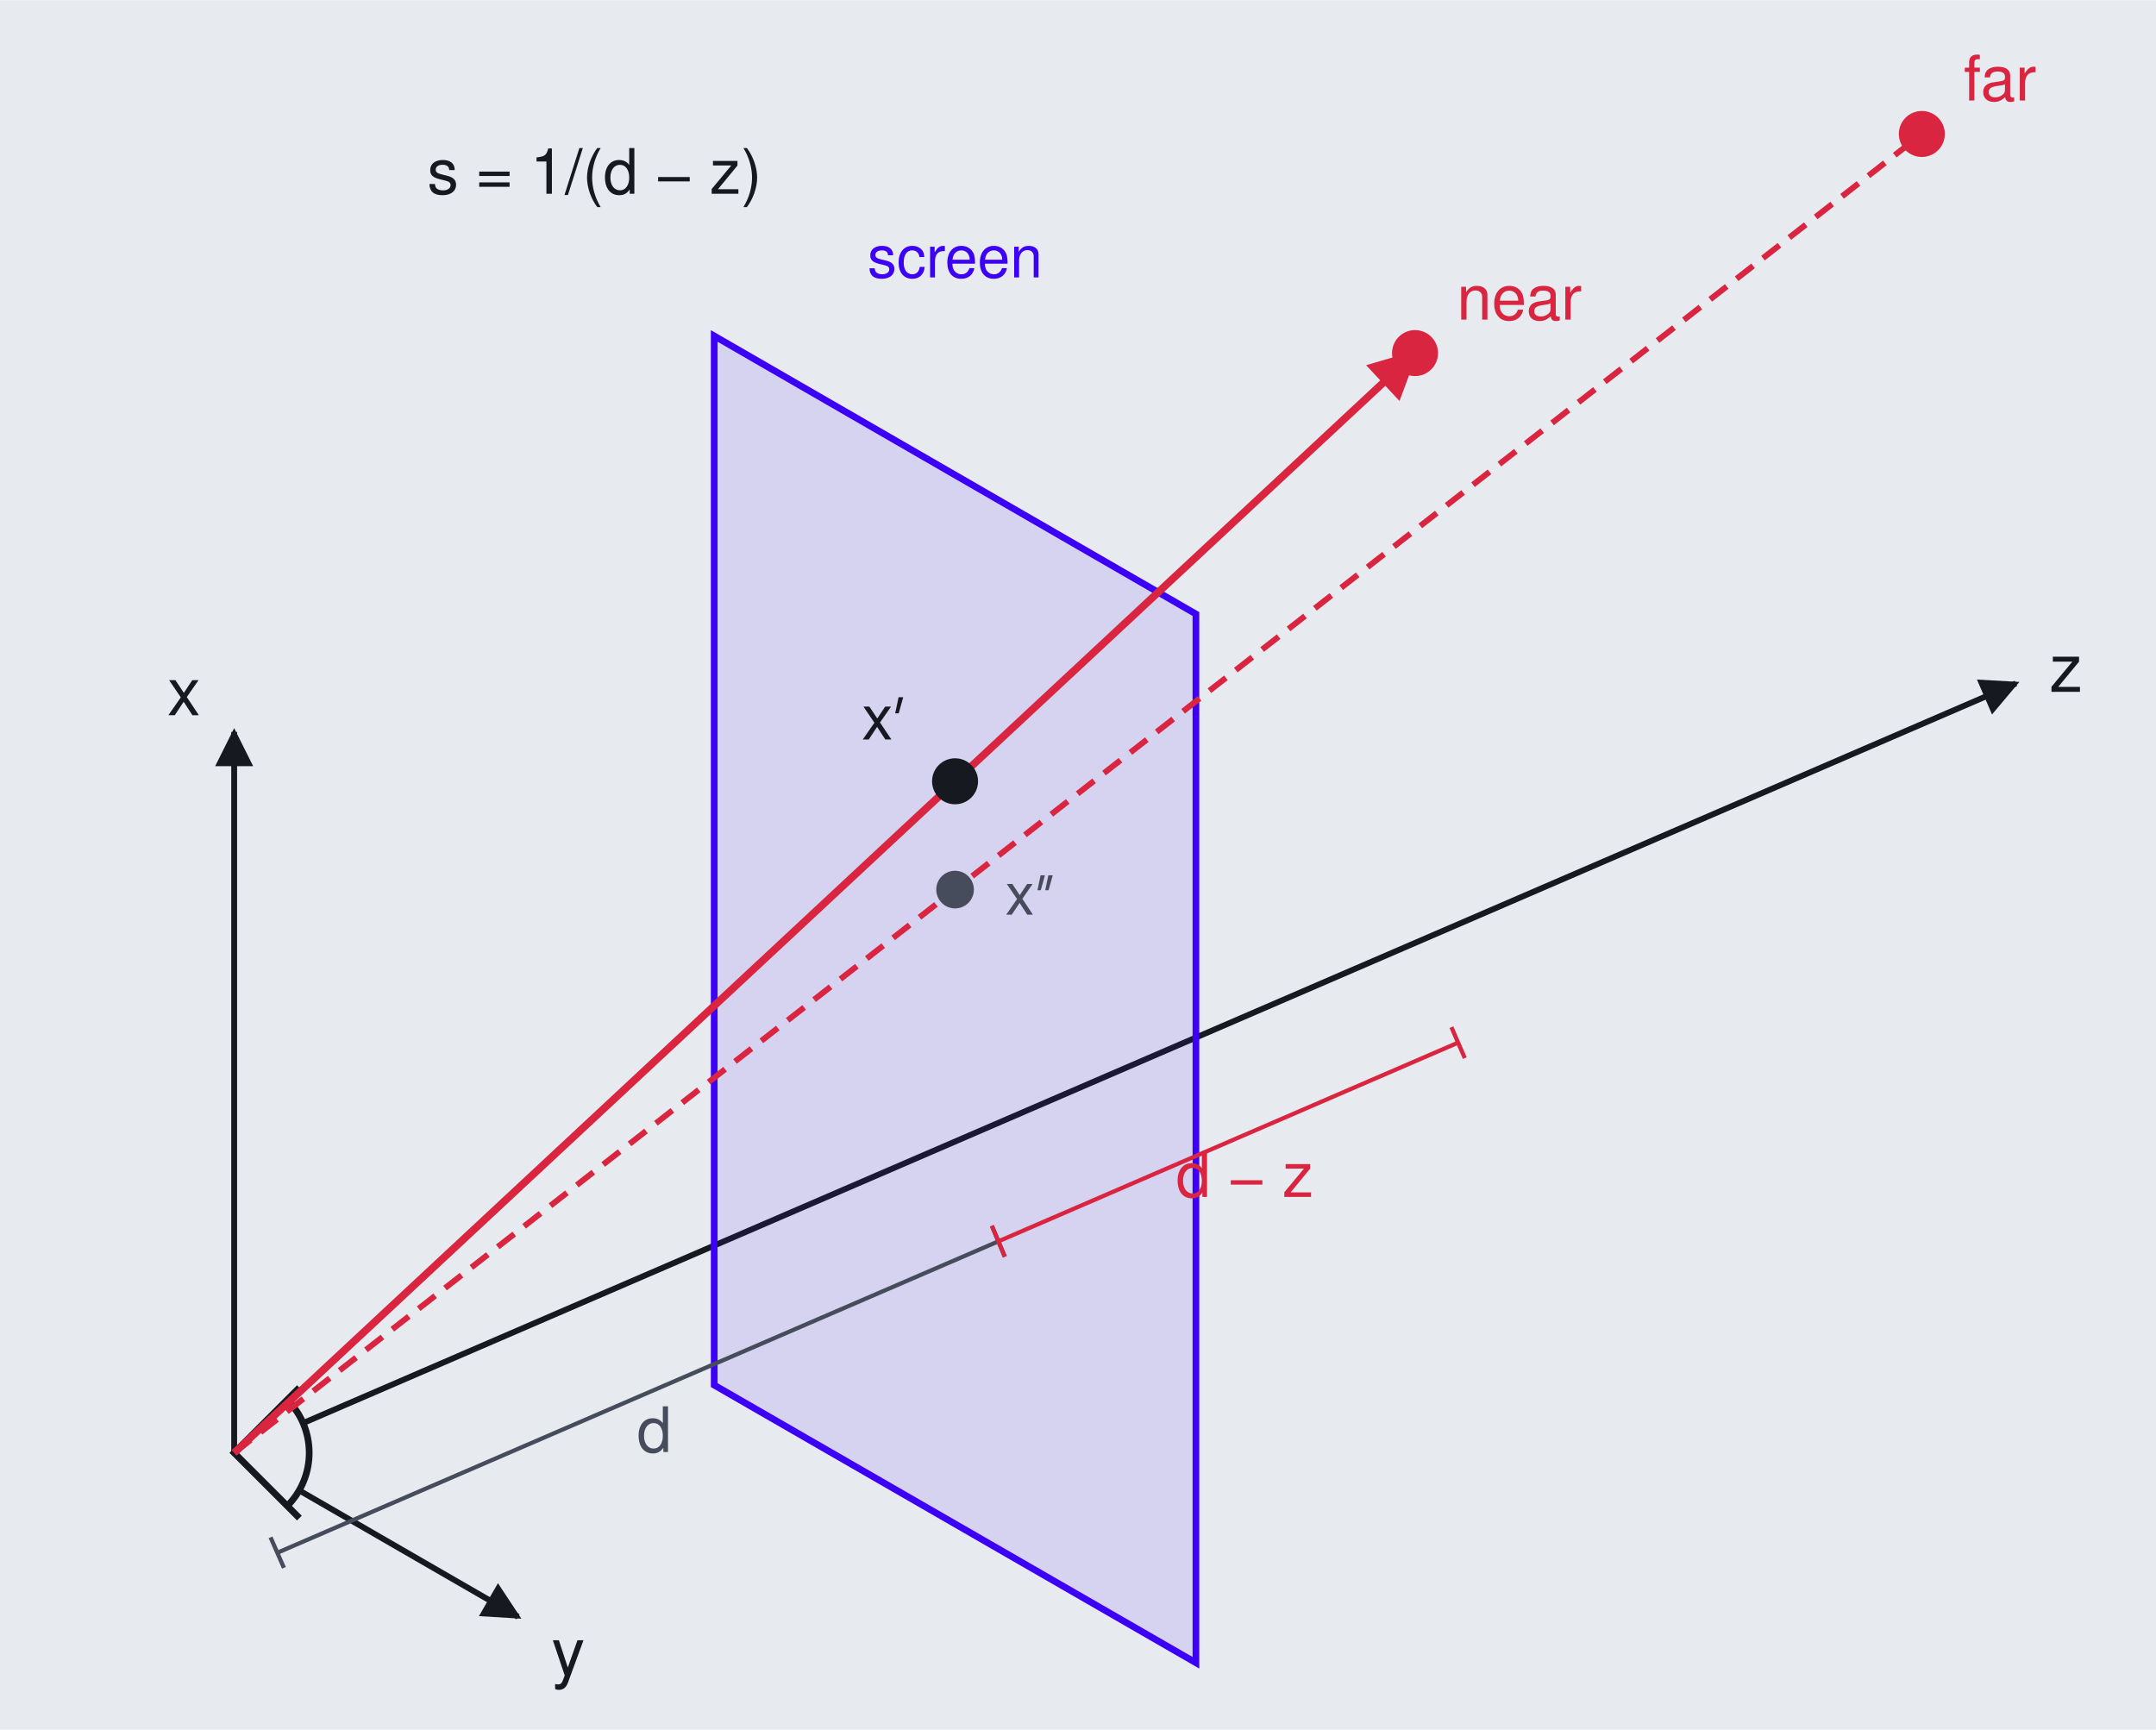
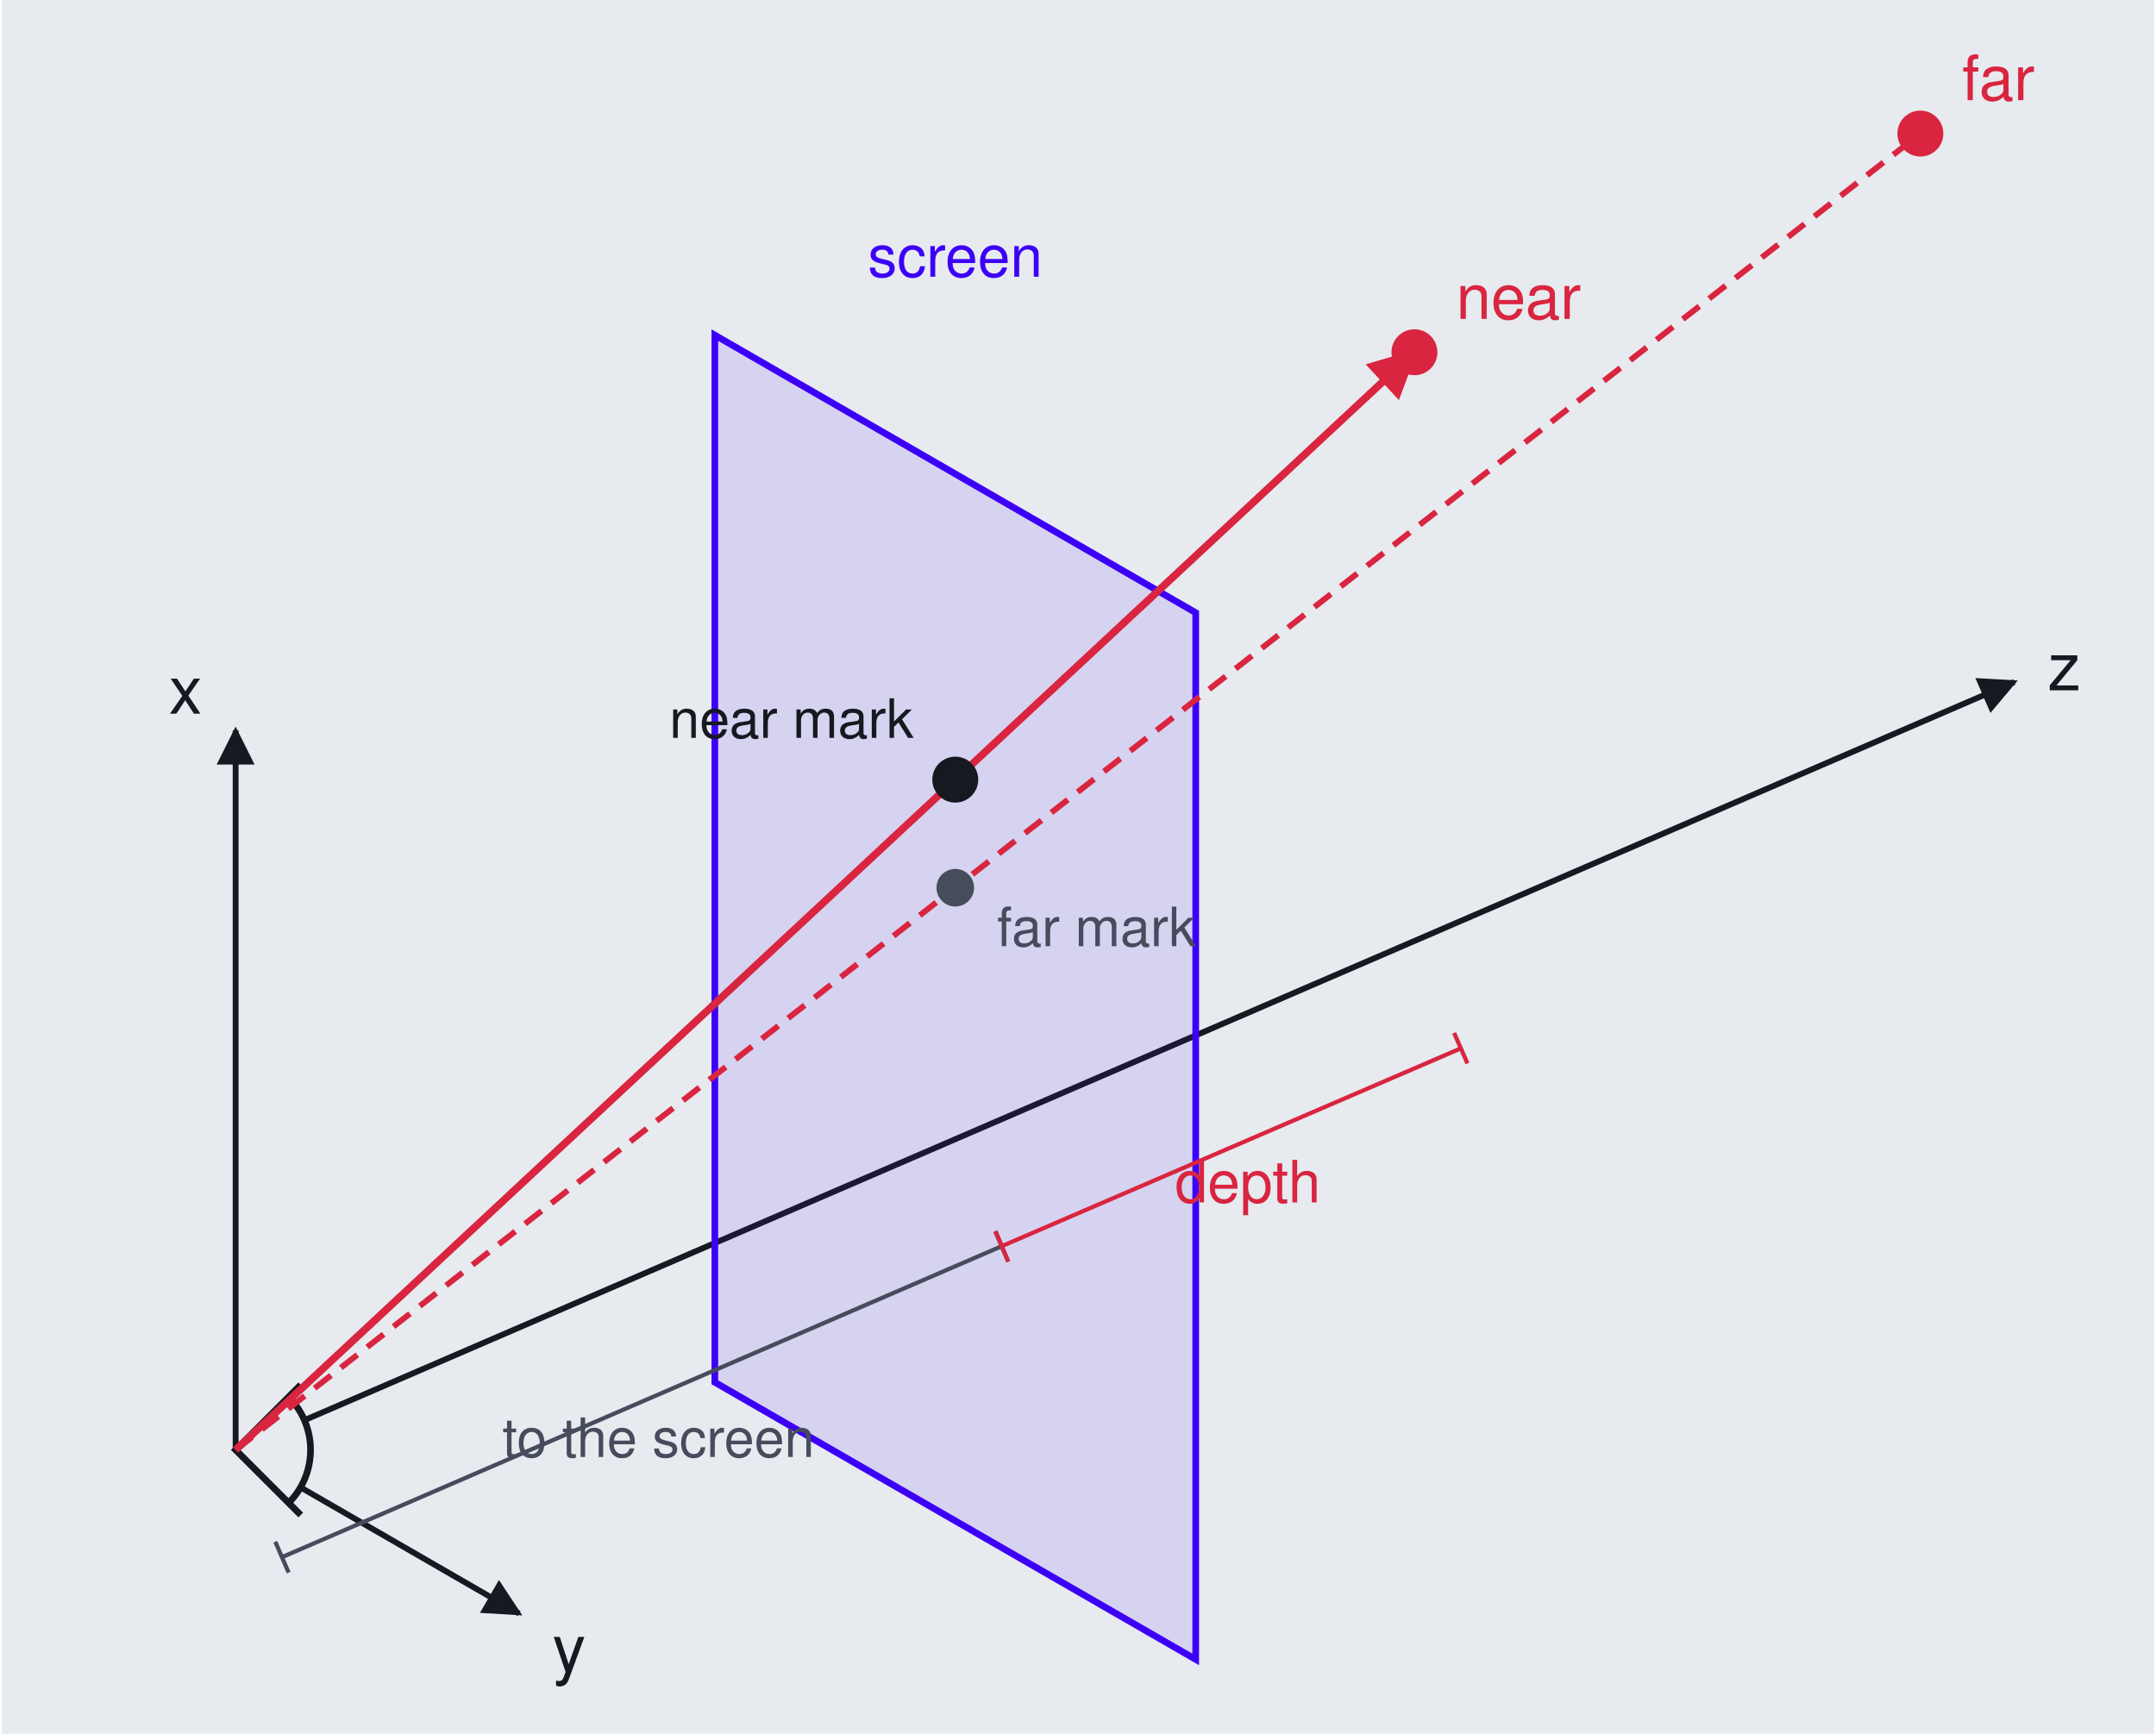
- <svg xmlns="http://www.w3.org/2000/svg" viewBox="14.0 -97.4 515.6 413.6" width="516" height="414" role="img">
-   <rect x="14.0" y="-97.4" width="515.6" height="413.6" fill="#e7eaef" />
+ <svg xmlns="http://www.w3.org/2000/svg" viewBox="14.0 -97.4 515.6 415.4" width="516" height="415" role="img">
+   <rect x="14.0" y="-97.4" width="515.6" height="415.4" fill="#e7eaef" />
  <defs>
    <marker id="fp-ink" viewBox="0 0 10 10" refX="9" refY="5" markerWidth="6.5" markerHeight="6.5" orient="auto">
      <path d="M0,0 L10,5 L0,10 z" fill="#171920" />
    </marker>
    <marker id="fp-coral" viewBox="0 0 10 10" refX="9" refY="5" markerWidth="6.5" markerHeight="6.5" orient="auto">
      <path d="M0,0 L10,5 L0,10 z" fill="#d9253f" />
    </marker>
    <marker id="fp-blue" viewBox="0 0 10 10" refX="9" refY="5" markerWidth="6.5" markerHeight="6.5" orient="auto">
      <path d="M0,0 L10,5 L0,10 z" fill="#3c00f7" />
    </marker>
  </defs>
  <line x1="70.0" y1="250.0" x2="496.1" y2="66.0" stroke="#171920" stroke-width="1.4" fill="none" marker-end="url(#fp-ink)" />
  <line x1="70.0" y1="250.0" x2="70.0" y2="77.6" stroke="#171920" stroke-width="1.4" fill="none" marker-end="url(#fp-ink)" />
  <line x1="70.0" y1="250.0" x2="137.9" y2="289.2" stroke="#171920" stroke-width="1.4" fill="none" marker-end="url(#fp-ink)" />
  <text x="504.1" y="68.0" font-family="ui-monospace, GeistMonoVariableVF, Helvetica, monospace" font-size="16" fill="#171920" text-anchor="start">z</text>
  <text x="54.0" y="73.6" font-family="ui-monospace, GeistMonoVariableVF, Helvetica, monospace" font-size="16" fill="#171920" text-anchor="start">x</text>
  <text x="145.9" y="303.2" font-family="ui-monospace, GeistMonoVariableVF, Helvetica, monospace" font-size="16" fill="#171920" text-anchor="start">y</text>
  <polygon points="184.8,-17.1 300.0,49.4 300.0,300.2 184.8,233.8" fill="#3c00f7" fill-opacity="0.10" stroke="#3c00f7" stroke-width="1.6" />
  <text x="242.4" y="-31.1" font-family="ui-monospace, GeistMonoVariableVF, Helvetica, monospace" font-size="14" fill="#3c00f7" text-anchor="middle">screen</text>
  <path d="M70.0,250.0 L82.7,237.3 A18.0,18.0 0 0 1 82.7,262.7 Z" fill="#e7eaef" stroke="none" />
  <path d="M85.6,234.4 L70.0,250.0 L85.6,265.6" fill="none" stroke="#171920" stroke-width="1.6" stroke-linejoin="miter" />
  <path d="M82.7,237.3 A18.0,18.0 0 0 1 82.7,262.7" fill="none" stroke="#171920" stroke-width="1.6" />
  <line x1="70.0" y1="250.0" x2="352.4" y2="-13.0" stroke="#d9253f" stroke-width="1.8" fill="none" marker-end="url(#fp-coral)" />
  <line x1="70.0" y1="250.0" x2="473.6" y2="-65.4" stroke="#d9253f" stroke-width="1.4" fill="none" stroke-dasharray="5 3" />
  <circle cx="242.4" cy="89.4" r="5.5" fill="#171920" />
  <circle cx="242.4" cy="115.3" r="4.5" fill="#464c5c" />
  <circle cx="352.4" cy="-13.0" r="5.5" fill="#d9253f" />
  <circle cx="473.6" cy="-65.4" r="5.5" fill="#d9253f" />
  <text x="362.4" y="-21.0" font-family="ui-monospace, GeistMonoVariableVF, Helvetica, monospace" font-size="15" fill="#d9253f" text-anchor="start">near</text>
  <text x="483.6" y="-73.4" font-family="ui-monospace, GeistMonoVariableVF, Helvetica, monospace" font-size="15" fill="#d9253f" text-anchor="start">far</text>
-   <text x="230.4" y="79.4" font-family="ui-monospace, GeistMonoVariableVF, Helvetica, monospace" font-size="15" fill="#171920" text-anchor="end">x′</text>
-   <text x="254.4" y="121.3" font-family="ui-monospace, GeistMonoVariableVF, Helvetica, monospace" font-size="14" fill="#464c5c" text-anchor="start">x″</text>
-   <line x1="80.3" y1="273.9" x2="252.8" y2="199.4" stroke="#464c5c" stroke-width="1" fill="none" />
-   <line x1="78.7" y1="270.2" x2="81.9" y2="277.5" stroke="#464c5c" stroke-width="1" fill="none" />
-   <line x1="251.2" y1="195.7" x2="254.3" y2="203.1" stroke="#464c5c" stroke-width="1" fill="none" />
-   <text x="170.5" y="249.8" font-family="ui-monospace, GeistMonoVariableVF, Helvetica, monospace" font-size="15" fill="#464c5c" text-anchor="middle">d</text>
-   <line x1="252.8" y1="199.4" x2="362.7" y2="151.9" stroke="#d9253f" stroke-width="1" fill="none" />
-   <line x1="251.2" y1="195.7" x2="254.3" y2="203.1" stroke="#d9253f" stroke-width="1" fill="none" />
-   <line x1="361.1" y1="148.2" x2="364.3" y2="155.6" stroke="#d9253f" stroke-width="1" fill="none" />
-   <text x="311.7" y="188.8" font-family="ui-monospace, GeistMonoVariableVF, Helvetica, monospace" font-size="15" fill="#d9253f" text-anchor="middle">d − z</text>
-   <text x="156.2" y="-51.1" font-family="ui-monospace, GeistMonoVariableVF, Helvetica, monospace" font-size="15" fill="#171920" text-anchor="middle">s = 1/(d − z)</text>
+   <text x="232.4" y="79.4" font-family="ui-monospace, GeistMonoVariableVF, Helvetica, monospace" font-size="13" fill="#171920" text-anchor="end">near mark</text>
+   <text x="252.4" y="129.3" font-family="ui-monospace, GeistMonoVariableVF, Helvetica, monospace" font-size="13" fill="#464c5c" text-anchor="start">far mark</text>
+   <line x1="81.1" y1="275.7" x2="253.5" y2="201.2" stroke="#464c5c" stroke-width="1" fill="none" />
+   <line x1="79.5" y1="272.0" x2="82.7" y2="279.4" stroke="#464c5c" stroke-width="1" fill="none" />
+   <line x1="252.0" y1="197.6" x2="255.1" y2="204.9" stroke="#464c5c" stroke-width="1" fill="none" />
+   <text x="171.3" y="251.7" font-family="ui-monospace, GeistMonoVariableVF, Helvetica, monospace" font-size="13" fill="#464c5c" text-anchor="middle">to the screen</text>
+   <line x1="253.5" y1="201.2" x2="363.5" y2="153.8" stroke="#d9253f" stroke-width="1" fill="none" />
+   <line x1="252.0" y1="197.6" x2="255.1" y2="204.9" stroke="#d9253f" stroke-width="1" fill="none" />
+   <line x1="361.9" y1="150.1" x2="365.1" y2="157.4" stroke="#d9253f" stroke-width="1" fill="none" />
+   <text x="312.5" y="190.7" font-family="ui-monospace, GeistMonoVariableVF, Helvetica, monospace" font-size="14" fill="#d9253f" text-anchor="middle">depth</text>
</svg>
